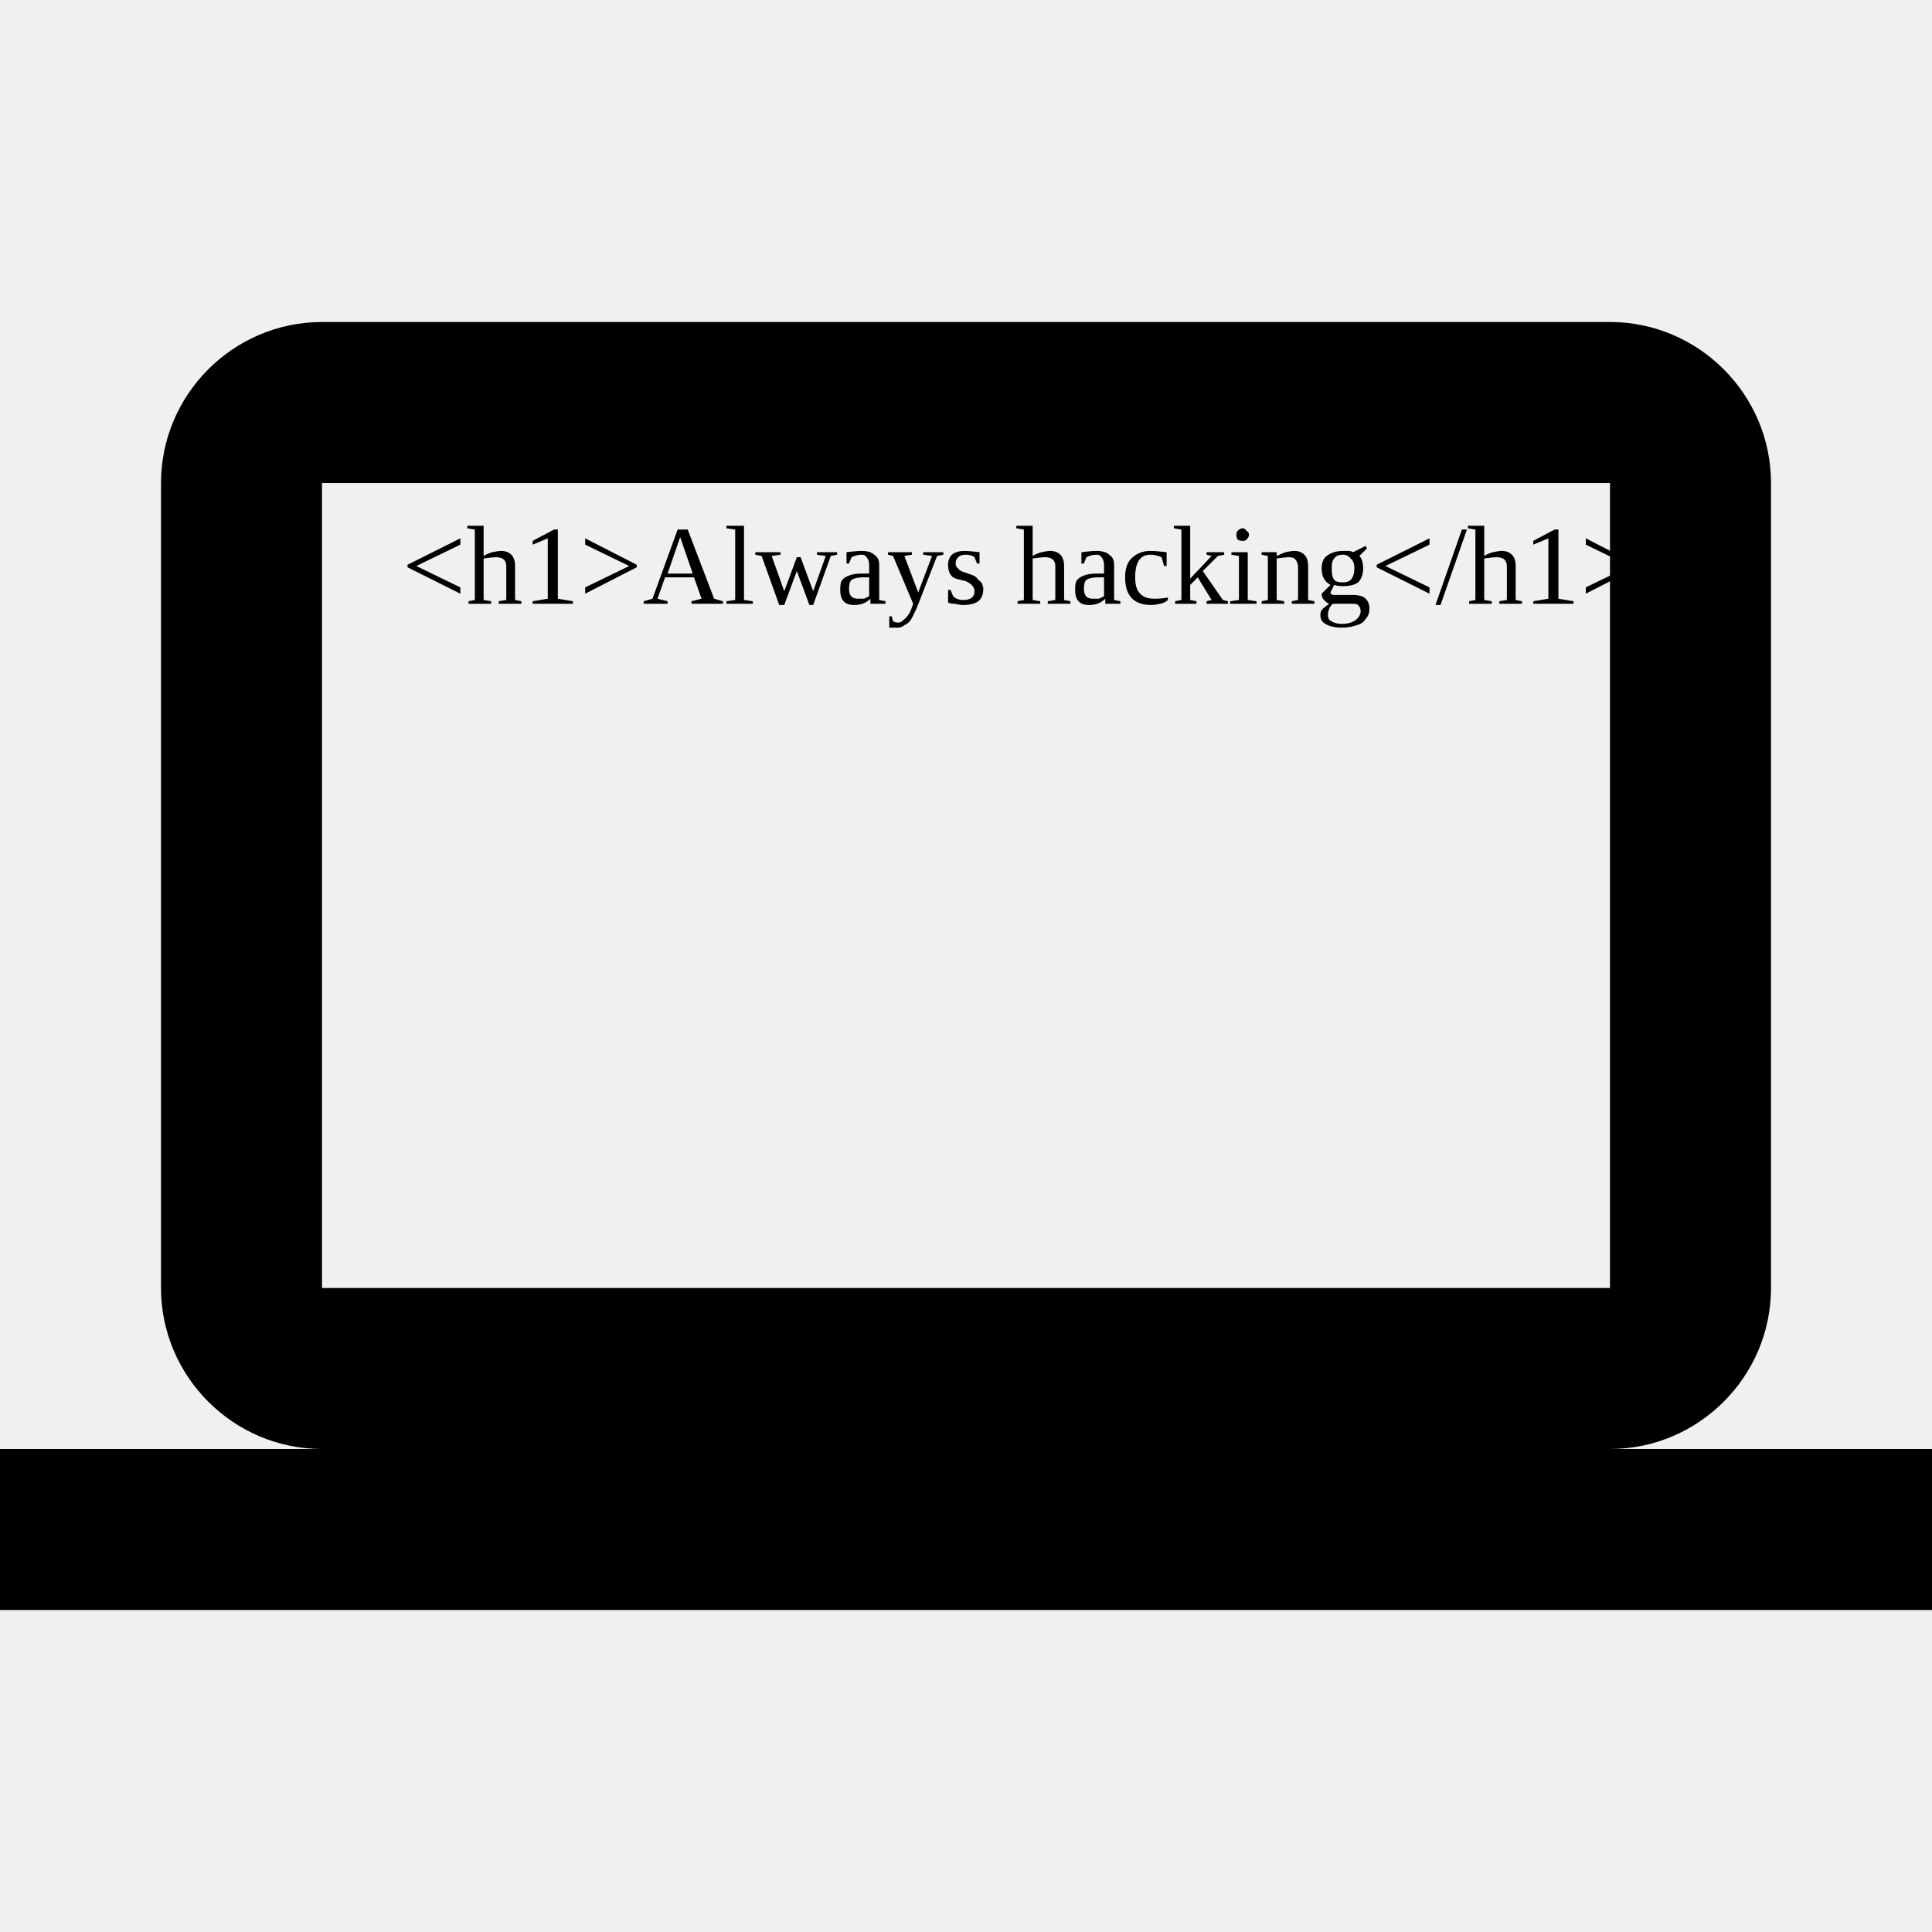
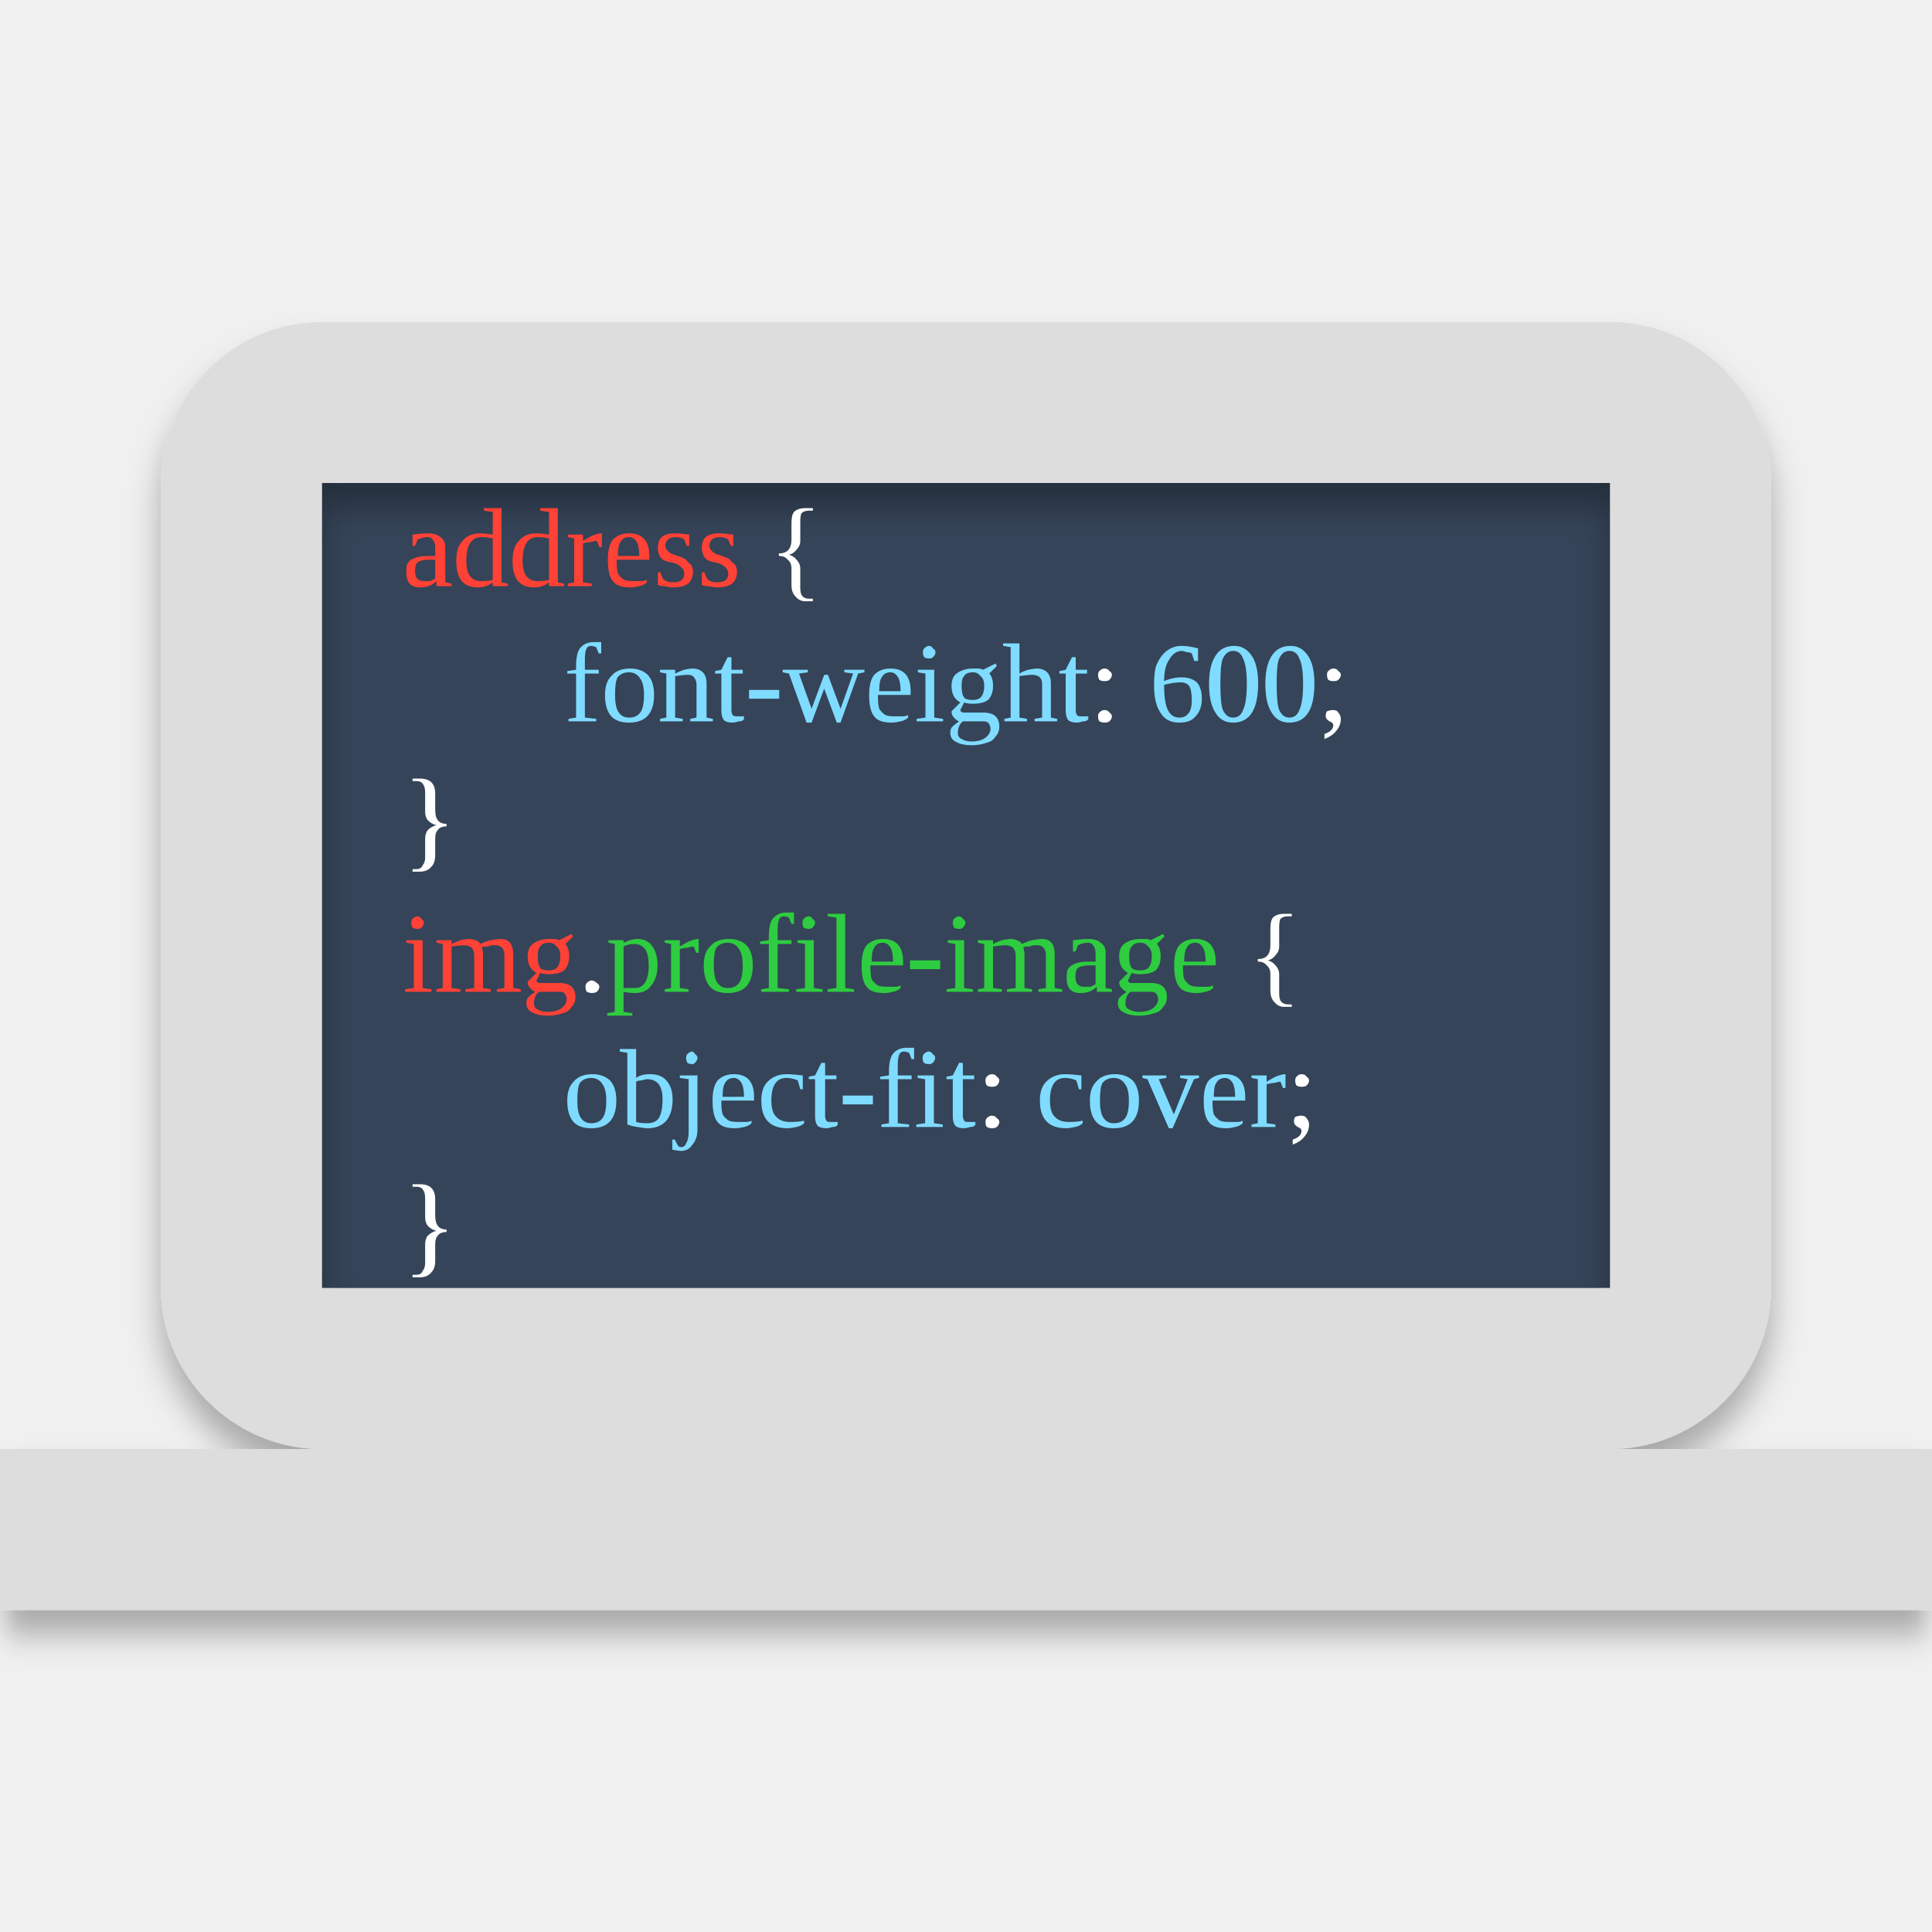
- <svg xmlns="http://www.w3.org/2000/svg" xmlns:xlink="http://www.w3.org/1999/xlink" fill="#000000" height="24" viewBox="0 0 24 24" width="24">
+ <svg xmlns="http://www.w3.org/2000/svg" xmlns:xlink="http://www.w3.org/1999/xlink" fill="#DDDDDD" viewBox="0 0 24 24">
  <defs>
+     <filter id="dropshadow" height="130%">
+       <feGaussianBlur in="SourceAlpha" stdDeviation="0.2" />
+       <feOffset dx="0" dy=".3" result="offsetblur" />
+       <feComponentTransfer>
+         <feFuncA type="linear" slope=".3" />
+       </feComponentTransfer>
+       <feMerge>
+         <feMergeNode />
+         <feMergeNode in="SourceGraphic" />
+       </feMerge>
+     </filter>
    <path d="M0 0h24v24H0V0z" id="a" />
  </defs>
-   <clipPath id="b">
+   <rect x="3.9" y="5" width="17" height="12" fill="#354458" />
+   <clipPath id="b" filter="url(#dropshadow)">
    <use overflow="visible" xlink:href="#a" />
  </clipPath>
-   <path clip-path="url(#b)" d="M20 18c1.1 0 2-.9 2-2V6c0-1.1-.9-2-2-2H4c-1.1 0-2 .9-2 2v10c0 1.1.9 2 2 2H0v2h24v-2h-4zM4 6h16v10H4V6z" />
-   <text x="5" y="7.5" style="font-size:1.4px;">
-     	&lt;h1&gt;Always hacking&lt;/h1&gt;
-     </text>
+   <path filter="url(#dropshadow)" clip-path="url(#b)" d="M20 18c1.1 0 2-.9 2-2V6c0-1.1-.9-2-2-2H4c-1.1 0-2 .9-2 2v10c0 1.1.9 2 2 2H0v2h24v-2h-4zM4 6h16v10H4V6z" />
+   <text x="4" y="5.6" style="font-size:1.4px;" fill="#ffffff">
+     <tspan x="5" dy="1.2em">
+       <tspan fill="#FF4136">address</tspan> {</tspan>
+     <tspan x="7" dy="1.2em">
+       <tspan fill="#7FDBFF">font-weight</tspan>: <tspan fill="#7FDBFF">600</tspan>;</tspan>
+     <tspan x="5" dy="1.2em">}</tspan>
+     <tspan x="5" dy="1.2em">
+       <tspan fill="#FF4136">img</tspan>.<tspan fill="#2ECC40">profile-image</tspan> {</tspan>
+     <tspan x="7" dy="1.2em">
+       <tspan fill="#7FDBFF">object-fit</tspan>: <tspan fill="#7FDBFF">cover</tspan>;</tspan>
+     <tspan x="5" dy="1.2em">}</tspan>
+   </text>
</svg>
